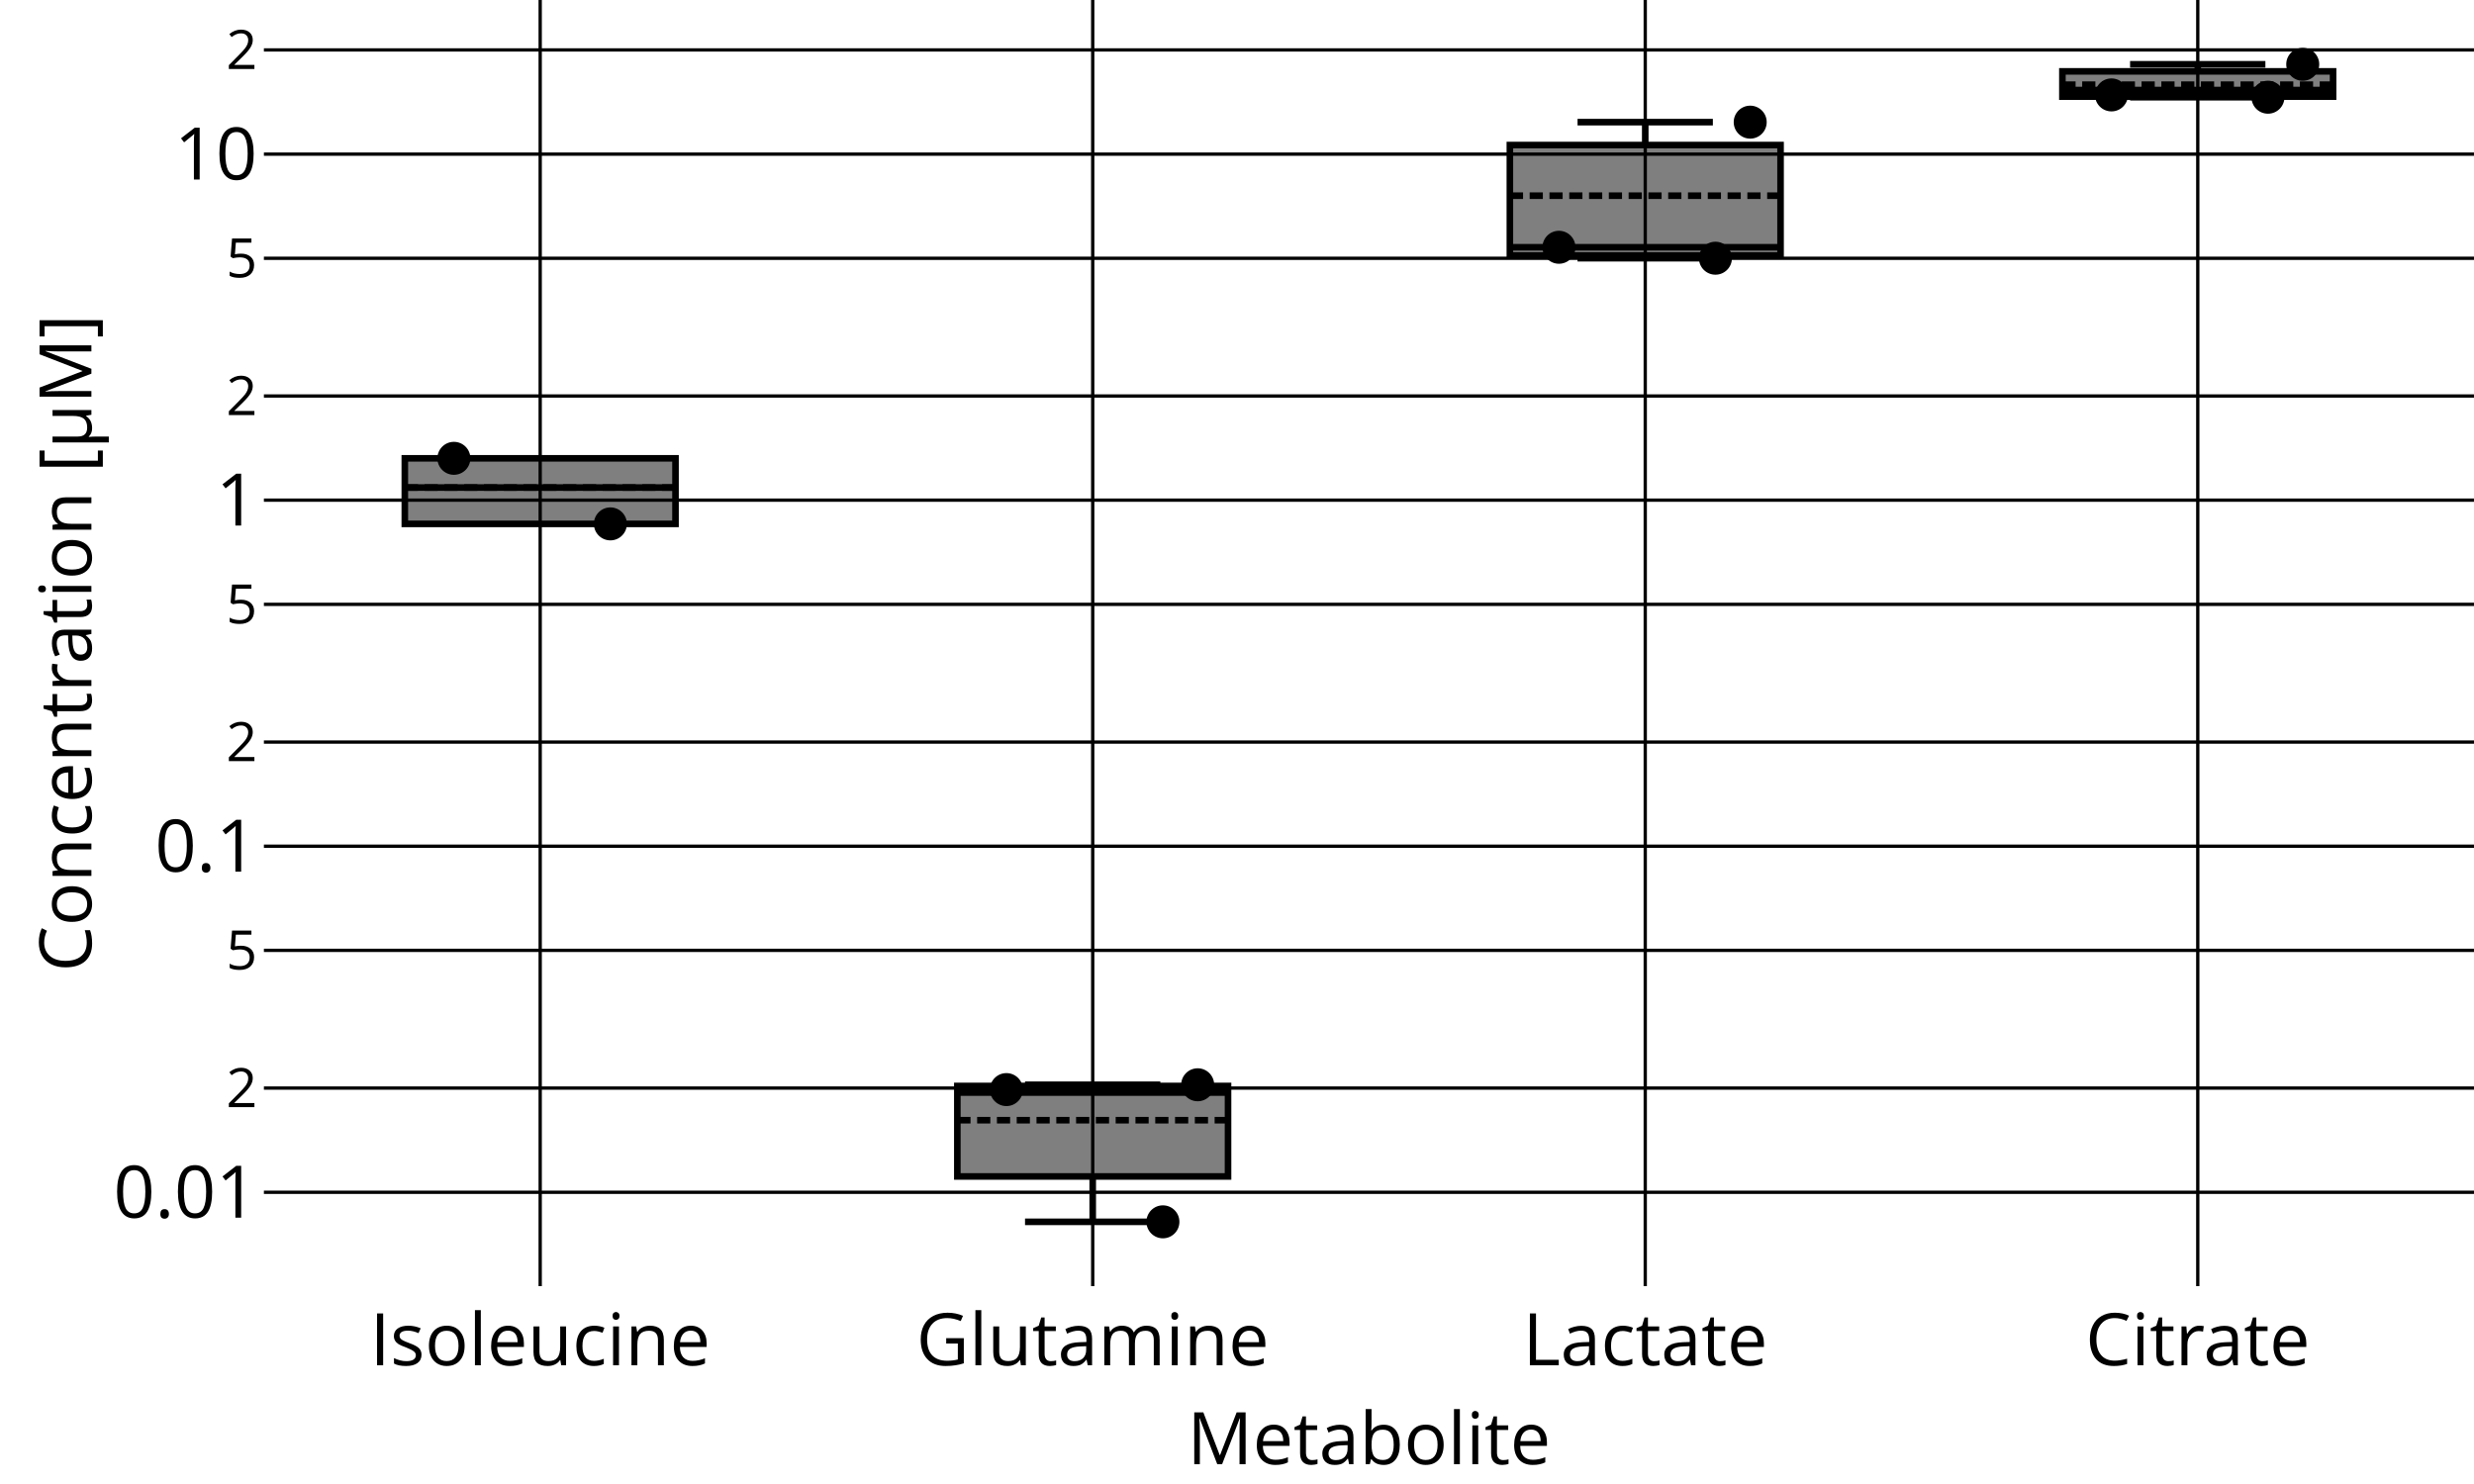
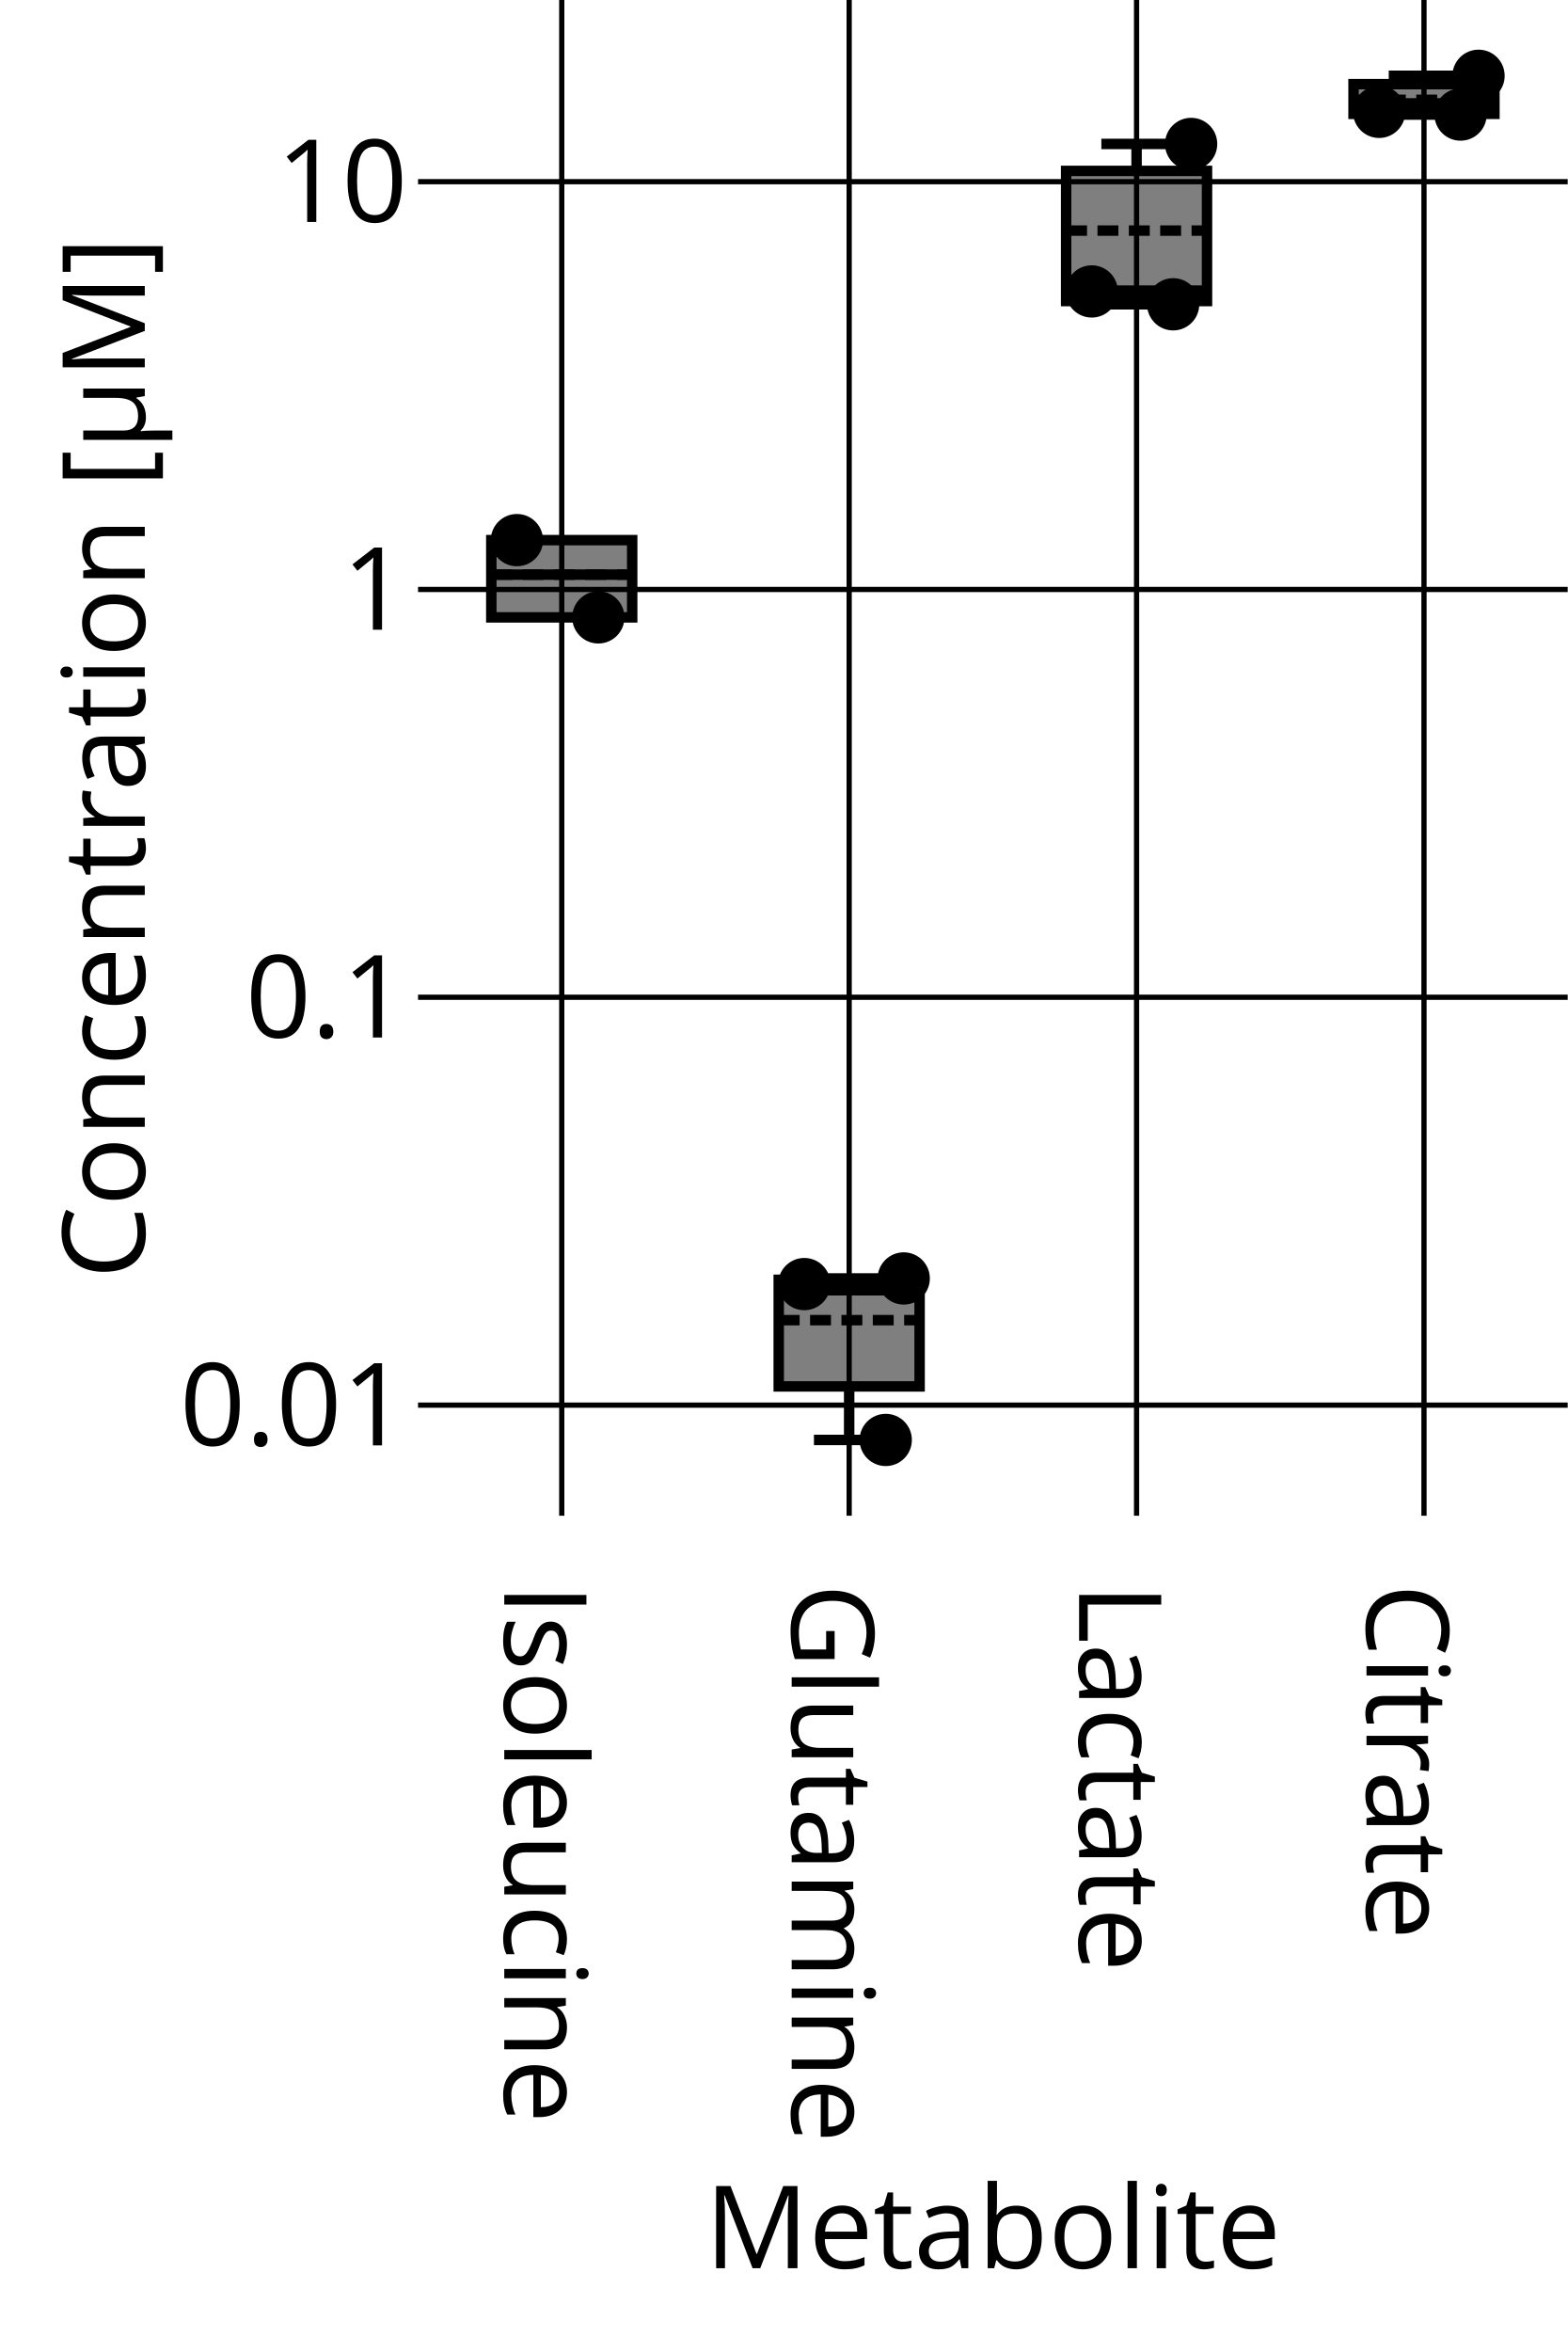
- <svg xmlns="http://www.w3.org/2000/svg" class="main-svg" width="375" height="225" style="" viewBox="0 0 375 225">
-   <rect x="0" y="0" width="375" height="225" style="fill: rgb(255, 255, 255); fill-opacity: 1;" />
-   <defs id="defs-5e032b">
+ <svg xmlns="http://www.w3.org/2000/svg" class="main-svg" width="150" height="225" style="" viewBox="0 0 150 225">
+   <rect x="0" y="0" width="150" height="225" style="fill: rgb(255, 255, 255); fill-opacity: 1;" />
+   <defs id="defs-84a081">
    <g class="clips">
-       <clipPath id="clip5e032bxyplot" class="plotclip">
-         <rect width="335" height="195" />
+       <clipPath id="clip84a081xyplot" class="plotclip">
+         <rect width="110" height="145" />
      </clipPath>
-       <clipPath class="axesclip" id="clip5e032bx">
-         <rect x="40" y="0" width="335" height="225" />
+       <clipPath class="axesclip" id="clip84a081x">
+         <rect x="40" y="0" width="110" height="225" />
      </clipPath>
-       <clipPath class="axesclip" id="clip5e032by">
-         <rect x="0" y="0" width="375" height="195" />
+       <clipPath class="axesclip" id="clip84a081y">
+         <rect x="0" y="0" width="150" height="145" />
      </clipPath>
-       <clipPath class="axesclip" id="clip5e032bxy">
-         <rect x="40" y="0" width="335" height="195" />
+       <clipPath class="axesclip" id="clip84a081xy">
+         <rect x="40" y="0" width="110" height="145" />
      </clipPath>
    </g>
    <g class="gradients" />
    <g class="patterns" />
  </defs>
  <g class="bglayer" />
  <g class="layer-below">
    <g class="imagelayer" />
    <g class="shapelayer" />
  </g>
  <g class="cartesianlayer">
    <g class="subplot xy">
      <g class="layer-subplot">
        <g class="shapelayer" />
        <g class="imagelayer" />
      </g>
      <g class="minor-gridlayer">
        <g class="x" />
        <g class="y" />
      </g>
      <g class="gridlayer">
        <g class="x">
-           <path class="xgrid crisp" transform="translate(81.88,0)" d="M0,0v195" style="stroke: rgb(0, 0, 0); stroke-opacity: 1; stroke-width: 0.5px;" />
-           <path class="xgrid crisp" transform="translate(165.63,0)" d="M0,0v195" style="stroke: rgb(0, 0, 0); stroke-opacity: 1; stroke-width: 0.5px;" />
-           <path class="xgrid crisp" transform="translate(249.38,0)" d="M0,0v195" style="stroke: rgb(0, 0, 0); stroke-opacity: 1; stroke-width: 0.5px;" />
-           <path class="xgrid crisp" transform="translate(333.13,0)" d="M0,0v195" style="stroke: rgb(0, 0, 0); stroke-opacity: 1; stroke-width: 0.5px;" />
+           <path class="xgrid crisp" transform="translate(53.75,0)" d="M0,0v145" style="stroke: rgb(0, 0, 0); stroke-opacity: 1; stroke-width: 0.5px;" />
+           <path class="xgrid crisp" transform="translate(81.25,0)" d="M0,0v145" style="stroke: rgb(0, 0, 0); stroke-opacity: 1; stroke-width: 0.5px;" />
+           <path class="xgrid crisp" transform="translate(108.75,0)" d="M0,0v145" style="stroke: rgb(0, 0, 0); stroke-opacity: 1; stroke-width: 0.5px;" />
+           <path class="xgrid crisp" transform="translate(136.25,0)" d="M0,0v145" style="stroke: rgb(0, 0, 0); stroke-opacity: 1; stroke-width: 0.5px;" />
        </g>
        <g class="y">
-           <path class="ygrid crisp" transform="translate(0,180.77)" d="M40,0h335" style="stroke: rgb(0, 0, 0); stroke-opacity: 1; stroke-width: 0.5px;" />
-           <path class="ygrid crisp" transform="translate(0,164.97)" d="M40,0h335" style="stroke: rgb(0, 0, 0); stroke-opacity: 1; stroke-width: 0.5px;" />
-           <path class="ygrid crisp" transform="translate(0,144.09)" d="M40,0h335" style="stroke: rgb(0, 0, 0); stroke-opacity: 1; stroke-width: 0.5px;" />
-           <path class="ygrid crisp" transform="translate(0,128.3)" d="M40,0h335" style="stroke: rgb(0, 0, 0); stroke-opacity: 1; stroke-width: 0.5px;" />
-           <path class="ygrid crisp" transform="translate(0,112.51)" d="M40,0h335" style="stroke: rgb(0, 0, 0); stroke-opacity: 1; stroke-width: 0.5px;" />
-           <path class="ygrid crisp" transform="translate(0,91.63)" d="M40,0h335" style="stroke: rgb(0, 0, 0); stroke-opacity: 1; stroke-width: 0.5px;" />
-           <path class="ygrid crisp" transform="translate(0,75.83)" d="M40,0h335" style="stroke: rgb(0, 0, 0); stroke-opacity: 1; stroke-width: 0.5px;" />
-           <path class="ygrid crisp" transform="translate(0,60.04)" d="M40,0h335" style="stroke: rgb(0, 0, 0); stroke-opacity: 1; stroke-width: 0.5px;" />
-           <path class="ygrid crisp" transform="translate(0,39.16)" d="M40,0h335" style="stroke: rgb(0, 0, 0); stroke-opacity: 1; stroke-width: 0.5px;" />
-           <path class="ygrid crisp" transform="translate(0,23.37)" d="M40,0h335" style="stroke: rgb(0, 0, 0); stroke-opacity: 1; stroke-width: 0.5px;" />
-           <path class="ygrid crisp" transform="translate(0,7.57)" d="M40,0h335" style="stroke: rgb(0, 0, 0); stroke-opacity: 1; stroke-width: 0.5px;" />
+           <path class="ygrid crisp" transform="translate(0,134.42)" d="M40,0h110" style="stroke: rgb(0, 0, 0); stroke-opacity: 1; stroke-width: 0.5px;" />
+           <path class="ygrid crisp" transform="translate(0,95.4)" d="M40,0h110" style="stroke: rgb(0, 0, 0); stroke-opacity: 1; stroke-width: 0.5px;" />
+           <path class="ygrid crisp" transform="translate(0,56.39)" d="M40,0h110" style="stroke: rgb(0, 0, 0); stroke-opacity: 1; stroke-width: 0.5px;" />
+           <path class="ygrid crisp" transform="translate(0,17.38)" d="M40,0h110" style="stroke: rgb(0, 0, 0); stroke-opacity: 1; stroke-width: 0.5px;" />
        </g>
      </g>
      <g class="zerolinelayer" />
      <g class="layer-between">
        <g class="shapelayer" />
        <g class="imagelayer" />
      </g>
      <path class="xlines-below" />
      <path class="ylines-below" />
      <g class="overlines-below" />
      <g class="xaxislayer-below" />
      <g class="yaxislayer-below" />
      <g class="overaxes-below" />
      <g class="overplot">
-         <g class="xy" transform="translate(40,0)" clip-path="url(#clip5e032bxyplot)">
+         <g class="xy" transform="translate(40,0)" clip-path="url(#clip84a081xyplot)">
          <g class="boxlayer mlayer">
            <g class="trace boxes" style="opacity: 1;">
-               <path class="box" d="M21.36,73.92H62.39M21.36,79.43H62.39V69.49H21.36ZM41.88,79.43V79.43M41.88,69.49V69.49M31.62,79.43H52.13M31.62,69.49H52.13" style="vector-effect: none; stroke-width: 1px; stroke: rgb(0, 0, 0); stroke-opacity: 1; fill: rgb(0, 0, 0); fill-opacity: 0.5;" />
+               <path class="box" d="M7.01,54.97H20.49M7.01,59.06H20.49V51.67H7.01ZM13.75,59.06V59.06M13.75,51.67V51.67M10.38,59.06H17.12M10.38,51.67H17.12" style="vector-effect: none; stroke-width: 1px; stroke: rgb(0, 0, 0); stroke-opacity: 1; fill: rgb(0, 0, 0); fill-opacity: 0.5;" />
              <g class="points">
-                 <path class="point" transform="translate(52.52,79.43)" d="M2.5,0A2.5,2.5 0 1,1 0,-2.5A2.5,2.5 0 0,1 2.5,0Z" style="opacity: 1; stroke-width: 0px; fill: rgb(0, 0, 0); fill-opacity: 1;" />
-                 <path class="point" transform="translate(28.8,69.49)" d="M2.5,0A2.5,2.5 0 1,1 0,-2.5A2.5,2.5 0 0,1 2.5,0Z" style="opacity: 1; stroke-width: 0px; fill: rgb(0, 0, 0); fill-opacity: 1;" />
+                 <path class="point" transform="translate(17.25,59.06)" d="M2.5,0A2.5,2.5 0 1,1 0,-2.5A2.5,2.5 0 0,1 2.5,0Z" style="opacity: 1; stroke-width: 0px; fill: rgb(0, 0, 0); fill-opacity: 1;" />
+                 <path class="point" transform="translate(9.46,51.67)" d="M2.5,0A2.5,2.5 0 1,1 0,-2.5A2.5,2.5 0 0,1 2.5,0Z" style="opacity: 1; stroke-width: 0px; fill: rgb(0, 0, 0); fill-opacity: 1;" />
              </g>
-               <path class="mean" d="M21.36,73.92H62.39" style="fill: none; vector-effect: non-scaling-stroke; stroke-width: 1; stroke-dasharray: 2px, 1px; stroke: rgb(0, 0, 0); stroke-opacity: 1;" />
+               <path class="mean" d="M7.01,54.97H20.49" style="fill: none; vector-effect: non-scaling-stroke; stroke-width: 1; stroke-dasharray: 2px, 1px; stroke: rgb(0, 0, 0); stroke-opacity: 1;" />
            </g>
            <g class="trace boxes" style="opacity: 1;">
-               <path class="box" d="M105.11,165.65H146.14M105.11,178.37H146.14V164.65H105.11ZM125.63,178.37V185.25M125.63,164.65V164.47M115.37,185.25H135.88M115.37,164.47H135.88" style="vector-effect: none; stroke-width: 1px; stroke: rgb(0, 0, 0); stroke-opacity: 1; fill: rgb(0, 0, 0); fill-opacity: 0.5;" />
+               <path class="box" d="M34.51,123.43H47.99M34.51,132.63H47.99V122.43H34.51ZM41.25,132.63V137.75M41.25,122.43V122.3M37.88,137.75H44.62M37.88,122.3H44.62" style="vector-effect: none; stroke-width: 1px; stroke: rgb(0, 0, 0); stroke-opacity: 1; fill: rgb(0, 0, 0); fill-opacity: 0.5;" />
              <g class="points">
-                 <path class="point" transform="translate(136.27,185.25)" d="M2.5,0A2.5,2.5 0 1,1 0,-2.5A2.5,2.5 0 0,1 2.5,0Z" style="opacity: 1; stroke-width: 0px; fill: rgb(0, 0, 0); fill-opacity: 1;" />
-                 <path class="point" transform="translate(112.55,165.2)" d="M2.5,0A2.5,2.5 0 1,1 0,-2.5A2.5,2.5 0 0,1 2.5,0Z" style="opacity: 1; stroke-width: 0px; fill: rgb(0, 0, 0); fill-opacity: 1;" />
-                 <path class="point" transform="translate(141.54,164.47)" d="M2.5,0A2.5,2.5 0 1,1 0,-2.5A2.5,2.5 0 0,1 2.5,0Z" style="opacity: 1; stroke-width: 0px; fill: rgb(0, 0, 0); fill-opacity: 1;" />
+                 <path class="point" transform="translate(44.75,137.75)" d="M2.5,0A2.5,2.5 0 1,1 0,-2.5A2.5,2.5 0 0,1 2.5,0Z" style="opacity: 1; stroke-width: 0px; fill: rgb(0, 0, 0); fill-opacity: 1;" />
+                 <path class="point" transform="translate(36.96,122.84)" d="M2.5,0A2.5,2.5 0 1,1 0,-2.5A2.5,2.5 0 0,1 2.5,0Z" style="opacity: 1; stroke-width: 0px; fill: rgb(0, 0, 0); fill-opacity: 1;" />
+                 <path class="point" transform="translate(46.47,122.3)" d="M2.5,0A2.5,2.5 0 1,1 0,-2.5A2.5,2.5 0 0,1 2.5,0Z" style="opacity: 1; stroke-width: 0px; fill: rgb(0, 0, 0); fill-opacity: 1;" />
              </g>
-               <path class="mean" d="M105.11,169.84H146.14" style="fill: none; vector-effect: non-scaling-stroke; stroke-width: 1; stroke-dasharray: 2px, 1px; stroke: rgb(0, 0, 0); stroke-opacity: 1;" />
+               <path class="mean" d="M34.51,126.29H47.99" style="fill: none; vector-effect: non-scaling-stroke; stroke-width: 1; stroke-dasharray: 2px, 1px; stroke: rgb(0, 0, 0); stroke-opacity: 1;" />
            </g>
            <g class="trace boxes" style="opacity: 1;">
-               <path class="box" d="M188.86,37.49H229.89M188.86,38.73H229.89V21.99H188.86ZM209.38,38.73V39.15M209.38,21.99V18.52M199.12,39.15H219.63M199.12,18.52H219.63" style="vector-effect: none; stroke-width: 1px; stroke: rgb(0, 0, 0); stroke-opacity: 1; fill: rgb(0, 0, 0); fill-opacity: 0.5;" />
+               <path class="box" d="M62.01,27.8H75.49M62.01,28.8H75.49V16.35H62.01ZM68.75,28.8V29.11M68.75,16.35V13.77M65.38,29.11H72.12M65.38,13.77H72.12" style="vector-effect: none; stroke-width: 1px; stroke: rgb(0, 0, 0); stroke-opacity: 1; fill: rgb(0, 0, 0); fill-opacity: 0.5;" />
              <g class="points">
-                 <path class="point" transform="translate(220.02,39.15)" d="M2.5,0A2.5,2.5 0 1,1 0,-2.5A2.5,2.5 0 0,1 2.5,0Z" style="opacity: 1; stroke-width: 0px; fill: rgb(0, 0, 0); fill-opacity: 1;" />
-                 <path class="point" transform="translate(196.3,37.49)" d="M2.5,0A2.5,2.5 0 1,1 0,-2.5A2.5,2.5 0 0,1 2.5,0Z" style="opacity: 1; stroke-width: 0px; fill: rgb(0, 0, 0); fill-opacity: 1;" />
-                 <path class="point" transform="translate(225.29,18.52)" d="M2.5,0A2.5,2.5 0 1,1 0,-2.5A2.5,2.5 0 0,1 2.5,0Z" style="opacity: 1; stroke-width: 0px; fill: rgb(0, 0, 0); fill-opacity: 1;" />
+                 <path class="point" transform="translate(72.25,29.11)" d="M2.5,0A2.5,2.5 0 1,1 0,-2.5A2.5,2.5 0 0,1 2.5,0Z" style="opacity: 1; stroke-width: 0px; fill: rgb(0, 0, 0); fill-opacity: 1;" />
+                 <path class="point" transform="translate(64.46,27.88)" d="M2.5,0A2.5,2.5 0 1,1 0,-2.5A2.5,2.5 0 0,1 2.5,0Z" style="opacity: 1; stroke-width: 0px; fill: rgb(0, 0, 0); fill-opacity: 1;" />
+                 <path class="point" transform="translate(73.97,13.77)" d="M2.5,0A2.5,2.5 0 1,1 0,-2.5A2.5,2.5 0 0,1 2.5,0Z" style="opacity: 1; stroke-width: 0px; fill: rgb(0, 0, 0); fill-opacity: 1;" />
              </g>
-               <path class="mean" d="M188.86,29.67H229.89" style="fill: none; vector-effect: non-scaling-stroke; stroke-width: 1; stroke-dasharray: 2px, 1px; stroke: rgb(0, 0, 0); stroke-opacity: 1;" />
+               <path class="mean" d="M62.01,22.06H75.49" style="fill: none; vector-effect: non-scaling-stroke; stroke-width: 1; stroke-dasharray: 2px, 1px; stroke: rgb(0, 0, 0); stroke-opacity: 1;" />
            </g>
            <g class="trace boxes" style="opacity: 1;">
-               <path class="box" d="M272.61,13.65H313.64M272.61,14.65H313.64V10.82H272.61ZM293.13,14.65V14.74M293.13,10.82V9.75M282.87,14.74H303.38M282.87,9.75H303.38" style="vector-effect: none; stroke-width: 1px; stroke: rgb(0, 0, 0); stroke-opacity: 1; fill: rgb(0, 0, 0); fill-opacity: 0.5;" />
+               <path class="box" d="M89.51,9.89H102.99M89.51,10.89H102.99V8.05H89.51ZM96.25,10.89V10.96M96.25,8.05V7.25M92.88,10.96H99.62M92.88,7.25H99.62" style="vector-effect: none; stroke-width: 1px; stroke: rgb(0, 0, 0); stroke-opacity: 1; fill: rgb(0, 0, 0); fill-opacity: 0.5;" />
              <g class="points">
-                 <path class="point" transform="translate(303.77,14.74)" d="M2.5,0A2.5,2.5 0 1,1 0,-2.5A2.5,2.5 0 0,1 2.5,0Z" style="opacity: 1; stroke-width: 0px; fill: rgb(0, 0, 0); fill-opacity: 1;" />
-                 <path class="point" transform="translate(280.05,14.39)" d="M2.5,0A2.5,2.5 0 1,1 0,-2.5A2.5,2.5 0 0,1 2.5,0Z" style="opacity: 1; stroke-width: 0px; fill: rgb(0, 0, 0); fill-opacity: 1;" />
-                 <path class="point" transform="translate(309.04,9.75)" d="M2.5,0A2.5,2.5 0 1,1 0,-2.5A2.5,2.5 0 0,1 2.5,0Z" style="opacity: 1; stroke-width: 0px; fill: rgb(0, 0, 0); fill-opacity: 1;" />
+                 <path class="point" transform="translate(99.75,10.96)" d="M2.5,0A2.5,2.5 0 1,1 0,-2.5A2.5,2.5 0 0,1 2.5,0Z" style="opacity: 1; stroke-width: 0px; fill: rgb(0, 0, 0); fill-opacity: 1;" />
+                 <path class="point" transform="translate(91.96,10.7)" d="M2.5,0A2.5,2.5 0 1,1 0,-2.5A2.5,2.5 0 0,1 2.5,0Z" style="opacity: 1; stroke-width: 0px; fill: rgb(0, 0, 0); fill-opacity: 1;" />
+                 <path class="point" transform="translate(101.47,7.25)" d="M2.5,0A2.5,2.5 0 1,1 0,-2.5A2.5,2.5 0 0,1 2.5,0Z" style="opacity: 1; stroke-width: 0px; fill: rgb(0, 0, 0); fill-opacity: 1;" />
              </g>
-               <path class="mean" d="M272.61,12.84H313.64" style="fill: none; vector-effect: non-scaling-stroke; stroke-width: 1; stroke-dasharray: 2px, 1px; stroke: rgb(0, 0, 0); stroke-opacity: 1;" />
+               <path class="mean" d="M89.51,9.55H102.99" style="fill: none; vector-effect: non-scaling-stroke; stroke-width: 1; stroke-dasharray: 2px, 1px; stroke: rgb(0, 0, 0); stroke-opacity: 1;" />
            </g>
          </g>
        </g>
      </g>
      <path class="xlines-above crisp" d="M0,0" style="fill: none;" />
      <path class="ylines-above crisp" d="M0,0" style="fill: none;" />
      <g class="overlines-above" />
      <g class="xaxislayer-above">
        <g class="xtick">
-           <text text-anchor="middle" x="0" y="207" transform="translate(81.88,0)" style="font-family: 'Open Sans', verdana, arial, sans-serif; font-size: 11px; fill: rgb(0, 0, 0); fill-opacity: 1; white-space: pre; opacity: 1;">Isoleucine</text>
+           <text text-anchor="start" x="0" y="157" transform="translate(53.75,0) rotate(90,0,151.5)" style="font-family: 'Open Sans', verdana, arial, sans-serif; font-size: 11px; fill: rgb(0, 0, 0); fill-opacity: 1; white-space: pre; opacity: 1;">Isoleucine</text>
        </g>
        <g class="xtick">
-           <text text-anchor="middle" x="0" y="207" transform="translate(165.63,0)" style="font-family: 'Open Sans', verdana, arial, sans-serif; font-size: 11px; fill: rgb(0, 0, 0); fill-opacity: 1; white-space: pre; opacity: 1;">Glutamine</text>
+           <text text-anchor="start" x="0" y="157" transform="translate(81.25,0) rotate(90,0,151.5)" style="font-family: 'Open Sans', verdana, arial, sans-serif; font-size: 11px; fill: rgb(0, 0, 0); fill-opacity: 1; white-space: pre; opacity: 1;">Glutamine</text>
        </g>
        <g class="xtick">
-           <text text-anchor="middle" x="0" y="207" transform="translate(249.38,0)" style="font-family: 'Open Sans', verdana, arial, sans-serif; font-size: 11px; fill: rgb(0, 0, 0); fill-opacity: 1; white-space: pre; opacity: 1;">Lactate</text>
+           <text text-anchor="start" x="0" y="157" transform="translate(108.75,0) rotate(90,0,151.5)" style="font-family: 'Open Sans', verdana, arial, sans-serif; font-size: 11px; fill: rgb(0, 0, 0); fill-opacity: 1; white-space: pre; opacity: 1;">Lactate</text>
        </g>
        <g class="xtick">
-           <text text-anchor="middle" x="0" y="207" transform="translate(333.13,0)" style="font-family: 'Open Sans', verdana, arial, sans-serif; font-size: 11px; fill: rgb(0, 0, 0); fill-opacity: 1; white-space: pre; opacity: 1;">Citrate</text>
+           <text text-anchor="start" x="0" y="157" transform="translate(136.25,0) rotate(90,0,151.5)" style="font-family: 'Open Sans', verdana, arial, sans-serif; font-size: 11px; fill: rgb(0, 0, 0); fill-opacity: 1; white-space: pre; opacity: 1;">Citrate</text>
        </g>
      </g>
      <g class="yaxislayer-above">
        <g class="ytick">
-           <text text-anchor="end" x="39" y="3.85" transform="translate(0,180.77)" style="font-family: 'Open Sans', verdana, arial, sans-serif; font-size: 11px; fill: rgb(0, 0, 0); fill-opacity: 1; white-space: pre; opacity: 1;">0.01</text>
+           <text text-anchor="end" x="39" y="3.85" transform="translate(0,134.42)" style="font-family: 'Open Sans', verdana, arial, sans-serif; font-size: 11px; fill: rgb(0, 0, 0); fill-opacity: 1; white-space: pre; opacity: 1;">0.01</text>
        </g>
        <g class="ytick">
-           <text text-anchor="end" x="39" y="2.887" style="font-family: 'Open Sans', verdana, arial, sans-serif; font-size: 8.25px; fill: rgb(0, 0, 0); fill-opacity: 1; white-space: pre; opacity: 1;" transform="translate(0,164.97)">2</text>
+           <text text-anchor="end" x="39" y="3.85" style="font-family: 'Open Sans', verdana, arial, sans-serif; font-size: 11px; fill: rgb(0, 0, 0); fill-opacity: 1; white-space: pre; opacity: 1;" transform="translate(0,95.4)">0.1</text>
        </g>
        <g class="ytick">
-           <text text-anchor="end" x="39" y="2.887" style="font-family: 'Open Sans', verdana, arial, sans-serif; font-size: 8.25px; fill: rgb(0, 0, 0); fill-opacity: 1; white-space: pre; opacity: 1;" transform="translate(0,144.09)">5</text>
+           <text text-anchor="end" x="39" y="3.85" style="font-family: 'Open Sans', verdana, arial, sans-serif; font-size: 11px; fill: rgb(0, 0, 0); fill-opacity: 1; white-space: pre; opacity: 1;" transform="translate(0,56.39)">1</text>
        </g>
        <g class="ytick">
-           <text text-anchor="end" x="39" y="3.85" style="font-family: 'Open Sans', verdana, arial, sans-serif; font-size: 11px; fill: rgb(0, 0, 0); fill-opacity: 1; white-space: pre; opacity: 1;" transform="translate(0,128.3)">0.1</text>
-         </g>
-         <g class="ytick">
-           <text text-anchor="end" x="39" y="2.887" style="font-family: 'Open Sans', verdana, arial, sans-serif; font-size: 8.25px; fill: rgb(0, 0, 0); fill-opacity: 1; white-space: pre; opacity: 1;" transform="translate(0,112.51)">2</text>
-         </g>
-         <g class="ytick">
-           <text text-anchor="end" x="39" y="2.887" style="font-family: 'Open Sans', verdana, arial, sans-serif; font-size: 8.25px; fill: rgb(0, 0, 0); fill-opacity: 1; white-space: pre; opacity: 1;" transform="translate(0,91.63)">5</text>
-         </g>
-         <g class="ytick">
-           <text text-anchor="end" x="39" y="3.85" style="font-family: 'Open Sans', verdana, arial, sans-serif; font-size: 11px; fill: rgb(0, 0, 0); fill-opacity: 1; white-space: pre; opacity: 1;" transform="translate(0,75.83)">1</text>
-         </g>
-         <g class="ytick">
-           <text text-anchor="end" x="39" y="2.887" style="font-family: 'Open Sans', verdana, arial, sans-serif; font-size: 8.25px; fill: rgb(0, 0, 0); fill-opacity: 1; white-space: pre; opacity: 1;" transform="translate(0,60.04)">2</text>
-         </g>
-         <g class="ytick">
-           <text text-anchor="end" x="39" y="2.887" style="font-family: 'Open Sans', verdana, arial, sans-serif; font-size: 8.25px; fill: rgb(0, 0, 0); fill-opacity: 1; white-space: pre; opacity: 1;" transform="translate(0,39.16)">5</text>
-         </g>
-         <g class="ytick">
-           <text text-anchor="end" x="39" y="3.85" style="font-family: 'Open Sans', verdana, arial, sans-serif; font-size: 11px; fill: rgb(0, 0, 0); fill-opacity: 1; white-space: pre; opacity: 1;" transform="translate(0,23.37)">10</text>
-         </g>
-         <g class="ytick">
-           <text text-anchor="end" x="39" y="2.887" style="font-family: 'Open Sans', verdana, arial, sans-serif; font-size: 8.25px; fill: rgb(0, 0, 0); fill-opacity: 1; white-space: pre; opacity: 1;" transform="translate(0,7.57)">2</text>
+           <text text-anchor="end" x="39" y="3.85" style="font-family: 'Open Sans', verdana, arial, sans-serif; font-size: 11px; fill: rgb(0, 0, 0); fill-opacity: 1; white-space: pre; opacity: 1;" transform="translate(0,17.38)">10</text>
        </g>
      </g>
      <g class="overaxes-above" />
    </g>
  </g>
  <g class="polarlayer" />
  <g class="smithlayer" />
  <g class="ternarylayer" />
  <g class="geolayer" />
  <g class="funnelarealayer" />
  <g class="pielayer" />
  <g class="iciclelayer" />
  <g class="treemaplayer" />
  <g class="sunburstlayer" />
  <g class="glimages" />
-   <defs id="topdefs-5e032b">
+   <defs id="topdefs-84a081">
    <g class="clips" />
  </defs>
  <g class="layer-above">
    <g class="imagelayer" />
    <g class="shapelayer" />
  </g>
  <g class="infolayer">
    <g class="g-gtitle" />
    <g class="g-xtitle" transform="translate(0,4.8)">
-       <text class="xtitle" x="207.5" y="217.2" text-anchor="middle" style="opacity: 1; font-family: 'Open Sans', verdana, arial, sans-serif; font-size: 11px; fill: rgb(0, 0, 0); fill-opacity: 1; white-space: pre;">Metabolite</text>
+       <text class="xtitle" x="95" y="212.184" text-anchor="middle" style="opacity: 1; font-family: 'Open Sans', verdana, arial, sans-serif; font-size: 11px; fill: rgb(0, 0, 0); fill-opacity: 1; white-space: pre;">Metabolite</text>
    </g>
    <g class="g-ytitle">
-       <text class="ytitle" transform="rotate(-90,13.85312,97.5)" x="13.853" y="97.5" text-anchor="middle" style="opacity: 1; font-family: 'Open Sans', verdana, arial, sans-serif; font-size: 11px; fill: rgb(0, 0, 0); fill-opacity: 1; white-space: pre;">Concentration [µM]</text>
+       <text class="ytitle" transform="rotate(-90,13.85312,72.5)" x="13.853" y="72.5" text-anchor="middle" style="opacity: 1; font-family: 'Open Sans', verdana, arial, sans-serif; font-size: 11px; fill: rgb(0, 0, 0); fill-opacity: 1; white-space: pre;">Concentration [µM]</text>
    </g>
  </g>
</svg>
